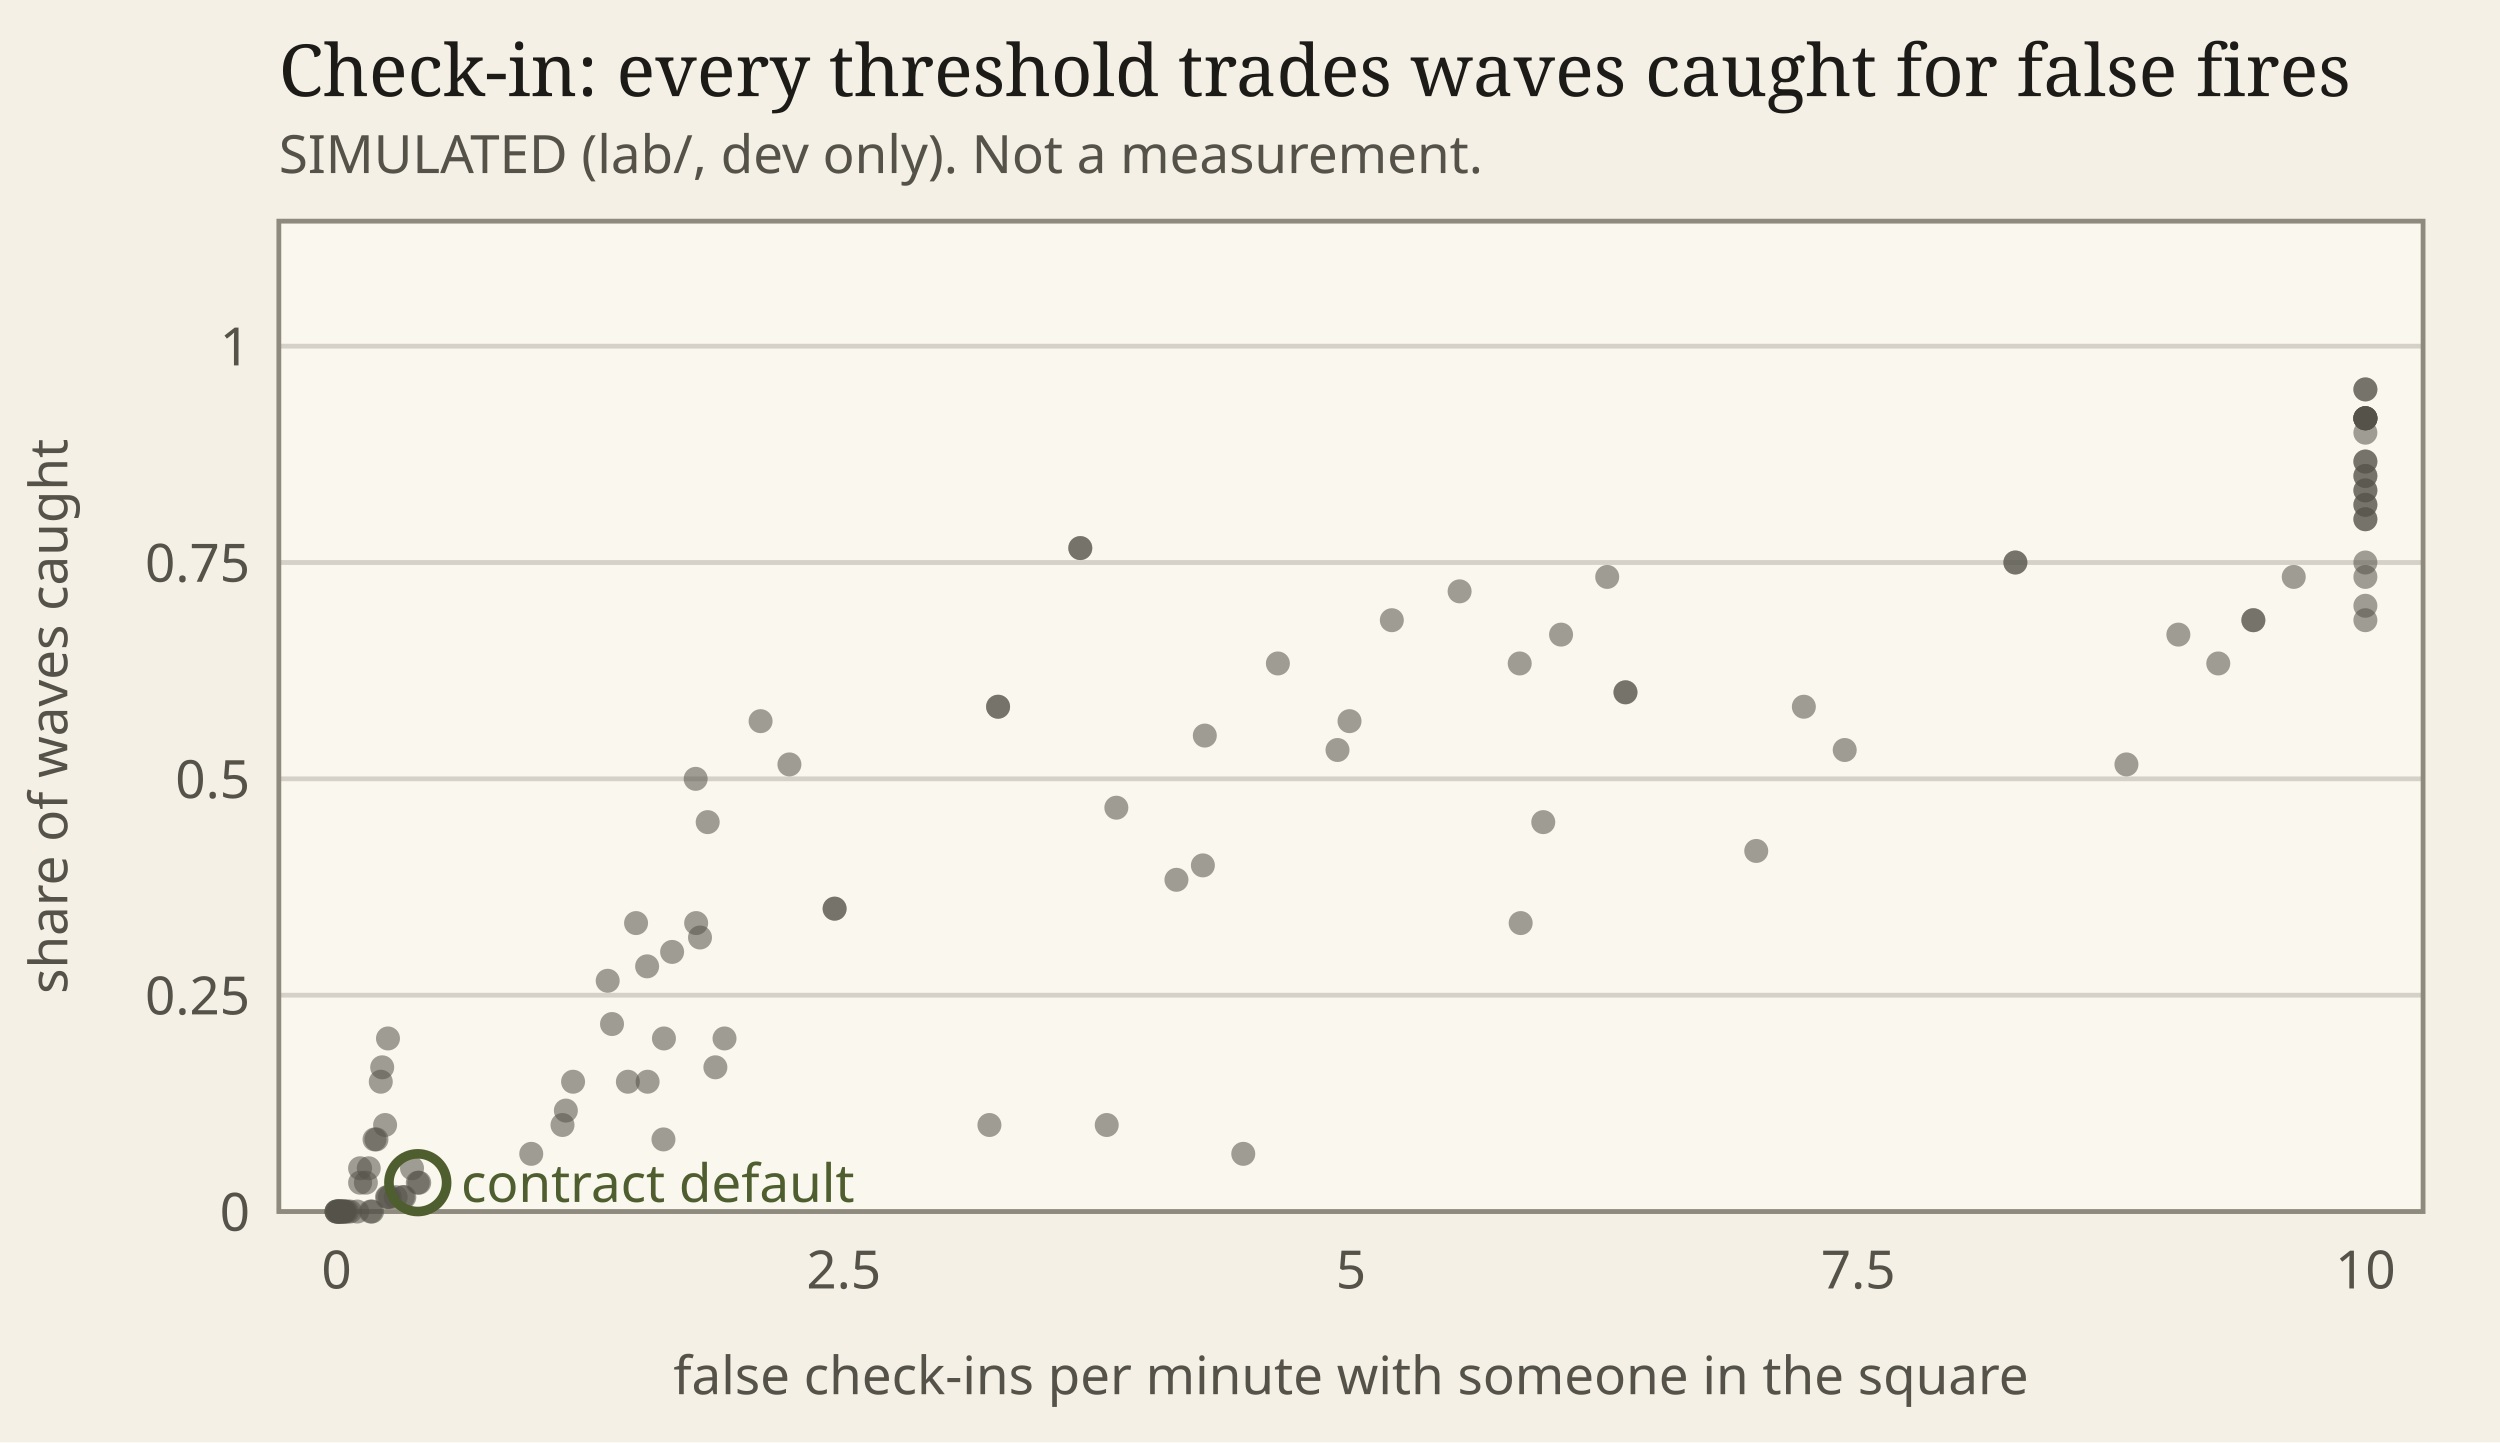
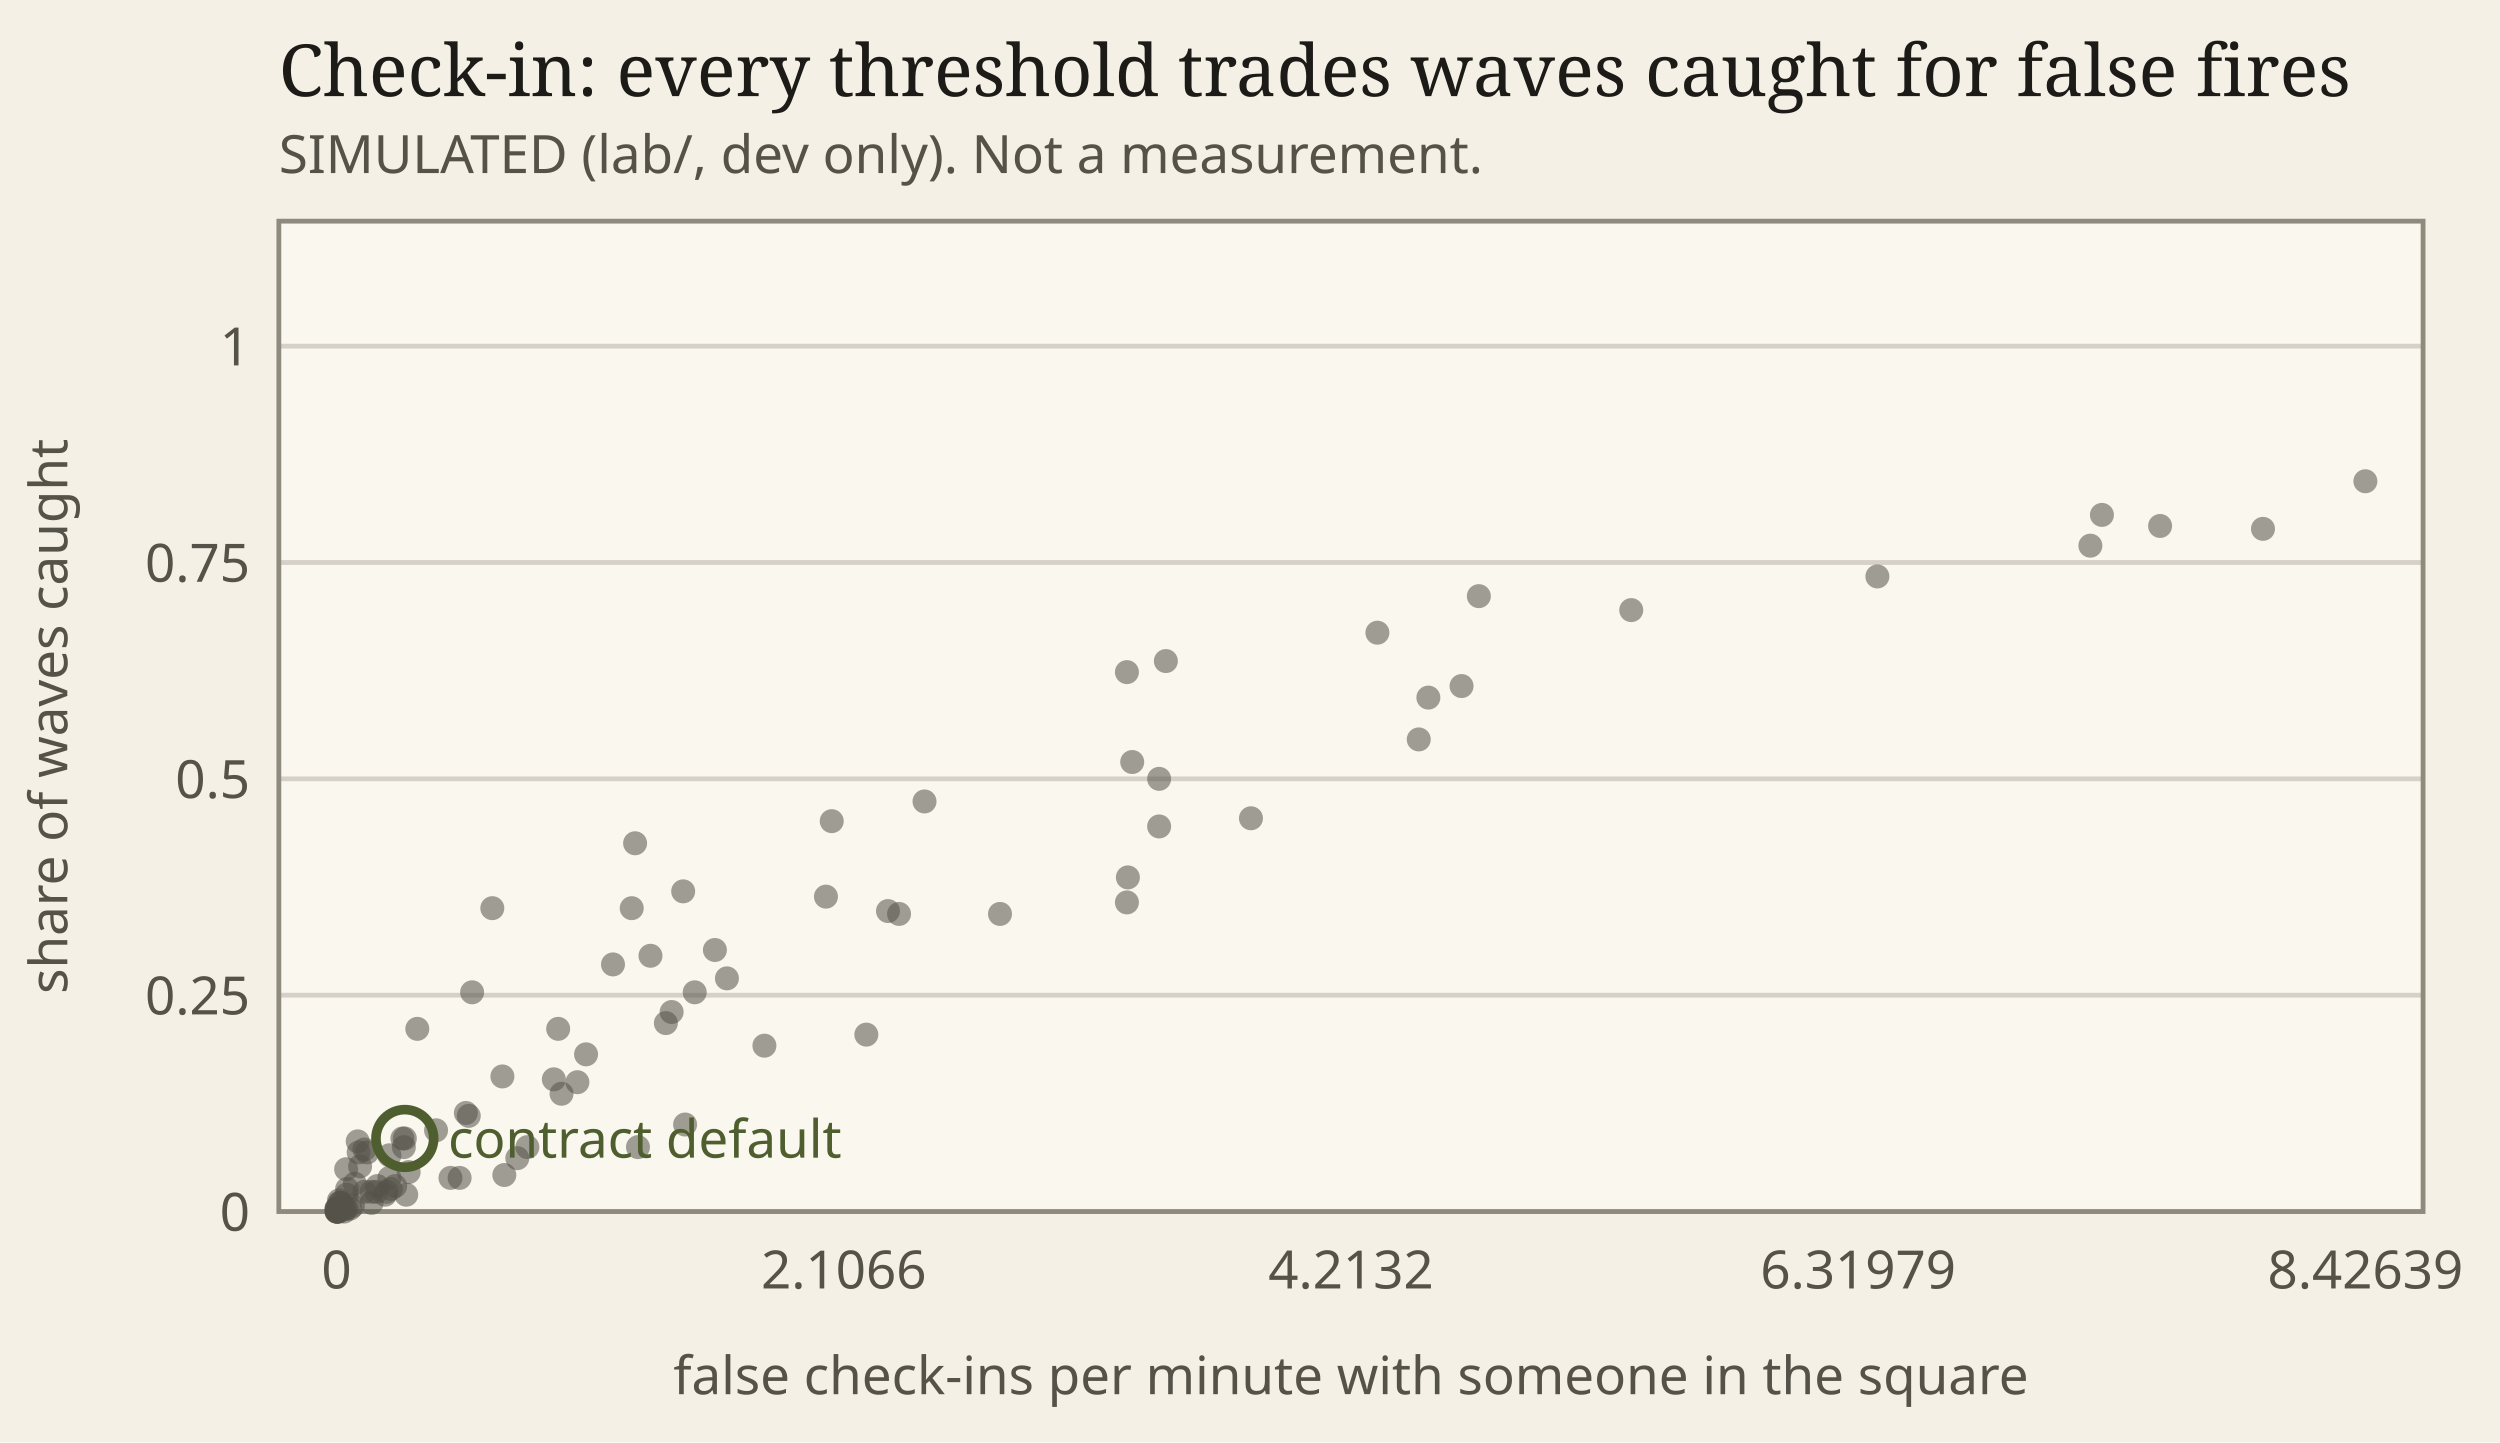
<svg xmlns="http://www.w3.org/2000/svg" width="520" height="300" viewBox="0 0 520 300" font-family="Hanken Grotesk, sans-serif" font-size="11" fill="#1C1B17">
  <rect width="520" height="300" fill="#F4F0E6" />
  <rect x="58" y="46" width="446" height="206" fill="#FAF7EF" stroke="#8F8A7E" />
  <text x="58" y="20" font-family="Newsreader, serif" font-size="15">Check-in: every threshold trades waves caught for false fires</text>
  <text x="58" y="36" fill="#55524A">SIMULATED (lab/, dev only). Not a measurement.</text>
  <text x="281" y="290" text-anchor="middle" fill="#55524A">false check-ins per minute with someone in the square</text>
  <text transform="translate(14 149) rotate(-90)" text-anchor="middle" fill="#55524A">share of waves caught</text>
  <line x1="58" x2="504" y1="252.0" y2="252.0" stroke="#8F8A7E" stroke-opacity="0.35" />
  <text x="52" y="256.0" text-anchor="end" fill="#55524A">0</text>
  <line x1="58" x2="504" y1="207.0" y2="207.0" stroke="#8F8A7E" stroke-opacity="0.35" />
  <text x="52" y="211.0" text-anchor="end" fill="#55524A">0.25</text>
  <line x1="58" x2="504" y1="162.0" y2="162.0" stroke="#8F8A7E" stroke-opacity="0.35" />
  <text x="52" y="166.0" text-anchor="end" fill="#55524A">0.5</text>
  <line x1="58" x2="504" y1="117.0" y2="117.0" stroke="#8F8A7E" stroke-opacity="0.35" />
  <text x="52" y="121.0" text-anchor="end" fill="#55524A">0.75</text>
  <line x1="58" x2="504" y1="72.0" y2="72.0" stroke="#8F8A7E" stroke-opacity="0.35" />
  <text x="52" y="76.0" text-anchor="end" fill="#55524A">1</text>
  <text x="70.0" y="268" text-anchor="middle" fill="#55524A">0</text>
-   <text x="175.5" y="268" text-anchor="middle" fill="#55524A">2.5</text>
-   <text x="281.0" y="268" text-anchor="middle" fill="#55524A">5</text>
-   <text x="386.5" y="268" text-anchor="middle" fill="#55524A">7.5</text>
-   <text x="492.0" y="268" text-anchor="middle" fill="#55524A">10</text>
-   <circle cx="492.0" cy="81.0" r="2.5" fill="#55524A" fill-opacity="0.55" />
-   <circle cx="492.0" cy="87.0" r="2.5" fill="#55524A" fill-opacity="0.55" />
-   <circle cx="492.0" cy="87.0" r="2.5" fill="#55524A" fill-opacity="0.55" />
-   <circle cx="492.0" cy="102.0" r="2.5" fill="#55524A" fill-opacity="0.55" />
-   <circle cx="492.0" cy="99.0" r="2.5" fill="#55524A" fill-opacity="0.55" />
-   <circle cx="492.0" cy="120.0" r="2.5" fill="#55524A" fill-opacity="0.55" />
-   <circle cx="492.0" cy="87.0" r="2.5" fill="#55524A" fill-opacity="0.55" />
-   <circle cx="324.7" cy="132.0" r="2.5" fill="#55524A" fill-opacity="0.55" />
-   <circle cx="492.0" cy="105.0" r="2.5" fill="#55524A" fill-opacity="0.55" />
-   <circle cx="280.7" cy="150.0" r="2.5" fill="#55524A" fill-opacity="0.55" />
-   <circle cx="468.7" cy="129.0" r="2.5" fill="#55524A" fill-opacity="0.55" />
-   <circle cx="250.2" cy="180.0" r="2.5" fill="#55524A" fill-opacity="0.55" />
-   <circle cx="492.0" cy="96.0" r="2.5" fill="#55524A" fill-opacity="0.55" />
-   <circle cx="132.3" cy="192.0" r="2.5" fill="#55524A" fill-opacity="0.55" />
-   <circle cx="419.2" cy="117.0" r="2.5" fill="#55524A" fill-opacity="0.55" />
-   <circle cx="144.8" cy="192.0" r="2.5" fill="#55524A" fill-opacity="0.55" />
-   <circle cx="338.1" cy="144.0" r="2.5" fill="#55524A" fill-opacity="0.55" />
-   <circle cx="134.7" cy="225.0" r="2.5" fill="#55524A" fill-opacity="0.55" />
-   <circle cx="224.7" cy="114.0" r="2.5" fill="#55524A" fill-opacity="0.55" />
-   <circle cx="71.8" cy="252.0" r="2.5" fill="#55524A" fill-opacity="0.55" />
-   <circle cx="207.6" cy="147.0" r="2.5" fill="#55524A" fill-opacity="0.55" />
-   <circle cx="74.9" cy="243.0" r="2.5" fill="#55524A" fill-opacity="0.55" />
-   <circle cx="173.6" cy="189.0" r="2.5" fill="#55524A" fill-opacity="0.55" />
-   <circle cx="76.7" cy="243.0" r="2.5" fill="#55524A" fill-opacity="0.55" />
-   <circle cx="492.0" cy="81.0" r="2.5" fill="#55524A" fill-opacity="0.55" />
-   <circle cx="492.0" cy="87.0" r="2.5" fill="#55524A" fill-opacity="0.55" />
-   <circle cx="492.0" cy="87.0" r="2.5" fill="#55524A" fill-opacity="0.55" />
-   <circle cx="492.0" cy="102.0" r="2.5" fill="#55524A" fill-opacity="0.55" />
-   <circle cx="492.0" cy="99.0" r="2.5" fill="#55524A" fill-opacity="0.55" />
-   <circle cx="492.0" cy="126.0" r="2.5" fill="#55524A" fill-opacity="0.55" />
-   <circle cx="492.0" cy="87.0" r="2.5" fill="#55524A" fill-opacity="0.55" />
-   <circle cx="316.1" cy="138.0" r="2.5" fill="#55524A" fill-opacity="0.55" />
-   <circle cx="492.0" cy="105.0" r="2.5" fill="#55524A" fill-opacity="0.55" />
-   <circle cx="278.2" cy="156.0" r="2.5" fill="#55524A" fill-opacity="0.55" />
-   <circle cx="468.7" cy="129.0" r="2.5" fill="#55524A" fill-opacity="0.55" />
-   <circle cx="244.7" cy="183.0" r="2.5" fill="#55524A" fill-opacity="0.55" />
-   <circle cx="492.0" cy="96.0" r="2.5" fill="#55524A" fill-opacity="0.55" />
-   <circle cx="126.4" cy="204.0" r="2.5" fill="#55524A" fill-opacity="0.55" />
-   <circle cx="419.2" cy="117.0" r="2.5" fill="#55524A" fill-opacity="0.55" />
-   <circle cx="139.8" cy="198.0" r="2.5" fill="#55524A" fill-opacity="0.55" />
-   <circle cx="338.1" cy="144.0" r="2.5" fill="#55524A" fill-opacity="0.55" />
-   <circle cx="130.6" cy="225.0" r="2.5" fill="#55524A" fill-opacity="0.55" />
-   <circle cx="224.7" cy="114.0" r="2.5" fill="#55524A" fill-opacity="0.55" />
-   <circle cx="71.5" cy="252.0" r="2.5" fill="#55524A" fill-opacity="0.55" />
-   <circle cx="207.6" cy="147.0" r="2.5" fill="#55524A" fill-opacity="0.55" />
-   <circle cx="74.9" cy="246.0" r="2.5" fill="#55524A" fill-opacity="0.55" />
-   <circle cx="173.6" cy="189.0" r="2.5" fill="#55524A" fill-opacity="0.55" />
-   <circle cx="76.1" cy="246.0" r="2.5" fill="#55524A" fill-opacity="0.55" />
-   <circle cx="492.0" cy="87.0" r="2.5" fill="#55524A" fill-opacity="0.55" />
-   <circle cx="492.0" cy="129.0" r="2.5" fill="#55524A" fill-opacity="0.55" />
-   <circle cx="492.0" cy="108.0" r="2.5" fill="#55524A" fill-opacity="0.55" />
-   <circle cx="461.4" cy="138.0" r="2.5" fill="#55524A" fill-opacity="0.55" />
-   <circle cx="492.0" cy="117.0" r="2.5" fill="#55524A" fill-opacity="0.55" />
-   <circle cx="383.7" cy="156.0" r="2.5" fill="#55524A" fill-opacity="0.55" />
-   <circle cx="334.3" cy="120.0" r="2.5" fill="#55524A" fill-opacity="0.55" />
-   <circle cx="148.8" cy="222.0" r="2.5" fill="#55524A" fill-opacity="0.55" />
-   <circle cx="289.5" cy="129.0" r="2.5" fill="#55524A" fill-opacity="0.55" />
-   <circle cx="150.7" cy="216.0" r="2.5" fill="#55524A" fill-opacity="0.55" />
-   <circle cx="250.6" cy="153.0" r="2.5" fill="#55524A" fill-opacity="0.55" />
-   <circle cx="138.0" cy="237.0" r="2.5" fill="#55524A" fill-opacity="0.55" />
-   <circle cx="164.2" cy="159.0" r="2.5" fill="#55524A" fill-opacity="0.55" />
-   <circle cx="81.1" cy="249.0" r="2.5" fill="#55524A" fill-opacity="0.55" />
-   <circle cx="158.2" cy="150.0" r="2.5" fill="#55524A" fill-opacity="0.55" />
-   <circle cx="86.9" cy="246.0" r="2.5" fill="#55524A" fill-opacity="0.55" />
-   <circle cx="145.6" cy="195.0" r="2.5" fill="#55524A" fill-opacity="0.55" />
-   <circle cx="84.1" cy="249.0" r="2.5" fill="#55524A" fill-opacity="0.55" />
-   <circle cx="79.5" cy="222.0" r="2.5" fill="#55524A" fill-opacity="0.55" />
-   <circle cx="70.6" cy="252.0" r="2.5" fill="#55524A" fill-opacity="0.55" />
-   <circle cx="80.7" cy="216.0" r="2.5" fill="#55524A" fill-opacity="0.55" />
-   <circle cx="70.6" cy="252.0" r="2.5" fill="#55524A" fill-opacity="0.55" />
-   <circle cx="80.1" cy="234.0" r="2.5" fill="#55524A" fill-opacity="0.55" />
-   <circle cx="70.9" cy="252.0" r="2.5" fill="#55524A" fill-opacity="0.55" />
-   <circle cx="492.0" cy="90.0" r="2.5" fill="#55524A" fill-opacity="0.55" />
-   <circle cx="453.1" cy="132.0" r="2.5" fill="#55524A" fill-opacity="0.55" />
-   <circle cx="492.0" cy="108.0" r="2.5" fill="#55524A" fill-opacity="0.55" />
-   <circle cx="375.2" cy="147.0" r="2.5" fill="#55524A" fill-opacity="0.55" />
-   <circle cx="477.1" cy="120.0" r="2.5" fill="#55524A" fill-opacity="0.55" />
-   <circle cx="321.0" cy="171.0" r="2.5" fill="#55524A" fill-opacity="0.55" />
-   <circle cx="303.6" cy="123.0" r="2.5" fill="#55524A" fill-opacity="0.55" />
-   <circle cx="117.7" cy="231.0" r="2.5" fill="#55524A" fill-opacity="0.55" />
-   <circle cx="265.8" cy="138.0" r="2.5" fill="#55524A" fill-opacity="0.55" />
-   <circle cx="117.0" cy="234.0" r="2.5" fill="#55524A" fill-opacity="0.55" />
-   <circle cx="232.2" cy="168.0" r="2.5" fill="#55524A" fill-opacity="0.55" />
-   <circle cx="110.5" cy="240.0" r="2.5" fill="#55524A" fill-opacity="0.55" />
-   <circle cx="147.2" cy="171.0" r="2.5" fill="#55524A" fill-opacity="0.55" />
-   <circle cx="74.3" cy="252.0" r="2.5" fill="#55524A" fill-opacity="0.55" />
-   <circle cx="144.7" cy="162.0" r="2.5" fill="#55524A" fill-opacity="0.55" />
-   <circle cx="77.4" cy="252.0" r="2.5" fill="#55524A" fill-opacity="0.55" />
-   <circle cx="134.6" cy="201.0" r="2.5" fill="#55524A" fill-opacity="0.55" />
-   <circle cx="77.1" cy="252.0" r="2.5" fill="#55524A" fill-opacity="0.55" />
-   <circle cx="77.9" cy="237.0" r="2.5" fill="#55524A" fill-opacity="0.55" />
-   <circle cx="70.6" cy="252.0" r="2.5" fill="#55524A" fill-opacity="0.55" />
-   <circle cx="79.2" cy="225.0" r="2.5" fill="#55524A" fill-opacity="0.55" />
+   <text x="175.5" y="268" text-anchor="middle" fill="#55524A">2.1066</text>
+   <text x="281.0" y="268" text-anchor="middle" fill="#55524A">4.2132</text>
+   <text x="386.5" y="268" text-anchor="middle" fill="#55524A">6.31979</text>
+   <text x="492.0" y="268" text-anchor="middle" fill="#55524A">8.42639</text>
+   <circle cx="339.3" cy="126.9" r="2.5" fill="#55524A" fill-opacity="0.55" />
+   <circle cx="434.8" cy="113.5" r="2.5" fill="#55524A" fill-opacity="0.55" />
+   <circle cx="470.7" cy="110.0" r="2.5" fill="#55524A" fill-opacity="0.55" />
+   <circle cx="304.0" cy="142.7" r="2.5" fill="#55524A" fill-opacity="0.55" />
+   <circle cx="437.2" cy="107.1" r="2.5" fill="#55524A" fill-opacity="0.55" />
+   <circle cx="492.0" cy="100.1" r="2.5" fill="#55524A" fill-opacity="0.55" />
+   <circle cx="260.2" cy="170.2" r="2.5" fill="#55524A" fill-opacity="0.55" />
+   <circle cx="390.5" cy="119.9" r="2.5" fill="#55524A" fill-opacity="0.55" />
+   <circle cx="449.3" cy="109.4" r="2.5" fill="#55524A" fill-opacity="0.55" />
+   <circle cx="131.4" cy="188.9" r="2.5" fill="#55524A" fill-opacity="0.55" />
+   <circle cx="173.0" cy="170.8" r="2.5" fill="#55524A" fill-opacity="0.55" />
+   <circle cx="192.3" cy="166.7" r="2.5" fill="#55524A" fill-opacity="0.55" />
+   <circle cx="142.1" cy="185.4" r="2.5" fill="#55524A" fill-opacity="0.55" />
+   <circle cx="234.4" cy="139.8" r="2.5" fill="#55524A" fill-opacity="0.55" />
+   <circle cx="286.5" cy="131.6" r="2.5" fill="#55524A" fill-opacity="0.55" />
+   <circle cx="135.3" cy="198.8" r="2.5" fill="#55524A" fill-opacity="0.55" />
+   <circle cx="242.5" cy="137.5" r="2.5" fill="#55524A" fill-opacity="0.55" />
+   <circle cx="307.6" cy="124.0" r="2.5" fill="#55524A" fill-opacity="0.55" />
+   <circle cx="72.0" cy="243.2" r="2.5" fill="#55524A" fill-opacity="0.55" />
+   <circle cx="74.6" cy="239.7" r="2.5" fill="#55524A" fill-opacity="0.55" />
+   <circle cx="76.4" cy="239.7" r="2.5" fill="#55524A" fill-opacity="0.55" />
+   <circle cx="74.4" cy="237.4" r="2.5" fill="#55524A" fill-opacity="0.55" />
+   <circle cx="86.8" cy="214.0" r="2.5" fill="#55524A" fill-opacity="0.55" />
+   <circle cx="98.2" cy="206.4" r="2.5" fill="#55524A" fill-opacity="0.55" />
+   <circle cx="75.8" cy="239.1" r="2.5" fill="#55524A" fill-opacity="0.55" />
+   <circle cx="102.4" cy="188.9" r="2.5" fill="#55524A" fill-opacity="0.55" />
+   <circle cx="132.1" cy="175.4" r="2.5" fill="#55524A" fill-opacity="0.55" />
+   <circle cx="151.2" cy="203.5" r="2.5" fill="#55524A" fill-opacity="0.55" />
+   <circle cx="208.0" cy="190.1" r="2.5" fill="#55524A" fill-opacity="0.55" />
+   <circle cx="234.4" cy="187.7" r="2.5" fill="#55524A" fill-opacity="0.55" />
+   <circle cx="148.7" cy="197.6" r="2.5" fill="#55524A" fill-opacity="0.55" />
+   <circle cx="241.1" cy="162.0" r="2.5" fill="#55524A" fill-opacity="0.55" />
+   <circle cx="295.1" cy="153.8" r="2.5" fill="#55524A" fill-opacity="0.55" />
+   <circle cx="139.7" cy="210.5" r="2.5" fill="#55524A" fill-opacity="0.55" />
+   <circle cx="235.5" cy="158.5" r="2.5" fill="#55524A" fill-opacity="0.55" />
+   <circle cx="297.1" cy="145.1" r="2.5" fill="#55524A" fill-opacity="0.55" />
+   <circle cx="81.0" cy="240.3" r="2.5" fill="#55524A" fill-opacity="0.55" />
+   <circle cx="90.7" cy="235.1" r="2.5" fill="#55524A" fill-opacity="0.55" />
+   <circle cx="97.5" cy="232.1" r="2.5" fill="#55524A" fill-opacity="0.55" />
+   <circle cx="84.2" cy="236.8" r="2.5" fill="#55524A" fill-opacity="0.55" />
+   <circle cx="116.1" cy="214.0" r="2.5" fill="#55524A" fill-opacity="0.55" />
+   <circle cx="144.5" cy="206.4" r="2.5" fill="#55524A" fill-opacity="0.55" />
+   <circle cx="83.7" cy="236.8" r="2.5" fill="#55524A" fill-opacity="0.55" />
+   <circle cx="127.5" cy="200.6" r="2.5" fill="#55524A" fill-opacity="0.55" />
+   <circle cx="171.8" cy="186.5" r="2.5" fill="#55524A" fill-opacity="0.55" />
+   <circle cx="70.4" cy="251.4" r="2.5" fill="#55524A" fill-opacity="0.55" />
+   <circle cx="70.8" cy="250.2" r="2.5" fill="#55524A" fill-opacity="0.55" />
+   <circle cx="71.0" cy="250.2" r="2.5" fill="#55524A" fill-opacity="0.55" />
+   <circle cx="70.6" cy="250.2" r="2.5" fill="#55524A" fill-opacity="0.55" />
+   <circle cx="72.2" cy="247.3" r="2.5" fill="#55524A" fill-opacity="0.55" />
+   <circle cx="73.8" cy="246.2" r="2.5" fill="#55524A" fill-opacity="0.55" />
+   <circle cx="70.5" cy="249.7" r="2.5" fill="#55524A" fill-opacity="0.55" />
+   <circle cx="74.9" cy="242.6" r="2.5" fill="#55524A" fill-opacity="0.55" />
+   <circle cx="84.0" cy="238.6" r="2.5" fill="#55524A" fill-opacity="0.55" />
+   <circle cx="120.1" cy="225.1" r="2.5" fill="#55524A" fill-opacity="0.55" />
+   <circle cx="159.0" cy="217.5" r="2.5" fill="#55524A" fill-opacity="0.55" />
+   <circle cx="180.2" cy="215.2" r="2.5" fill="#55524A" fill-opacity="0.55" />
+   <circle cx="121.9" cy="219.3" r="2.5" fill="#55524A" fill-opacity="0.55" />
+   <circle cx="187.0" cy="190.1" r="2.5" fill="#55524A" fill-opacity="0.55" />
+   <circle cx="234.6" cy="182.5" r="2.5" fill="#55524A" fill-opacity="0.55" />
+   <circle cx="115.2" cy="224.5" r="2.5" fill="#55524A" fill-opacity="0.55" />
+   <circle cx="184.7" cy="189.5" r="2.5" fill="#55524A" fill-opacity="0.55" />
+   <circle cx="241.1" cy="171.9" r="2.5" fill="#55524A" fill-opacity="0.55" />
+   <circle cx="75.8" cy="247.9" r="2.5" fill="#55524A" fill-opacity="0.55" />
+   <circle cx="81.0" cy="245.0" r="2.5" fill="#55524A" fill-opacity="0.55" />
+   <circle cx="85.0" cy="243.8" r="2.5" fill="#55524A" fill-opacity="0.55" />
+   <circle cx="78.5" cy="246.7" r="2.5" fill="#55524A" fill-opacity="0.55" />
+   <circle cx="96.9" cy="231.5" r="2.5" fill="#55524A" fill-opacity="0.55" />
+   <circle cx="116.8" cy="227.5" r="2.5" fill="#55524A" fill-opacity="0.55" />
+   <circle cx="78.3" cy="247.9" r="2.5" fill="#55524A" fill-opacity="0.55" />
+   <circle cx="104.5" cy="223.9" r="2.5" fill="#55524A" fill-opacity="0.55" />
+   <circle cx="138.5" cy="212.8" r="2.5" fill="#55524A" fill-opacity="0.55" />
+   <circle cx="70.0" cy="251.4" r="2.5" fill="#55524A" fill-opacity="0.55" />
+   <circle cx="70.2" cy="251.4" r="2.5" fill="#55524A" fill-opacity="0.55" />
+   <circle cx="70.3" cy="251.4" r="2.5" fill="#55524A" fill-opacity="0.55" />
+   <circle cx="70.1" cy="251.4" r="2.5" fill="#55524A" fill-opacity="0.55" />
+   <circle cx="71.0" cy="251.4" r="2.5" fill="#55524A" fill-opacity="0.55" />
+   <circle cx="72.1" cy="251.4" r="2.5" fill="#55524A" fill-opacity="0.55" />
+   <circle cx="70.0" cy="251.4" r="2.5" fill="#55524A" fill-opacity="0.55" />
+   <circle cx="72.1" cy="248.5" r="2.5" fill="#55524A" fill-opacity="0.55" />
+   <circle cx="77.3" cy="247.9" r="2.5" fill="#55524A" fill-opacity="0.55" />
+   <circle cx="81.3" cy="247.3" r="2.5" fill="#55524A" fill-opacity="0.55" />
+   <circle cx="95.6" cy="245.0" r="2.5" fill="#55524A" fill-opacity="0.55" />
+   <circle cx="104.9" cy="244.4" r="2.5" fill="#55524A" fill-opacity="0.55" />
+   <circle cx="82.2" cy="246.7" r="2.5" fill="#55524A" fill-opacity="0.55" />
+   <circle cx="107.6" cy="240.9" r="2.5" fill="#55524A" fill-opacity="0.55" />
+   <circle cx="132.7" cy="238.6" r="2.5" fill="#55524A" fill-opacity="0.55" />
+   <circle cx="80.4" cy="247.9" r="2.5" fill="#55524A" fill-opacity="0.55" />
+   <circle cx="109.7" cy="238.6" r="2.5" fill="#55524A" fill-opacity="0.55" />
+   <circle cx="142.5" cy="233.9" r="2.5" fill="#55524A" fill-opacity="0.55" />
+   <circle cx="71.3" cy="251.4" r="2.5" fill="#55524A" fill-opacity="0.55" />
+   <circle cx="72.8" cy="251.4" r="2.5" fill="#55524A" fill-opacity="0.55" />
+   <circle cx="73.4" cy="250.8" r="2.5" fill="#55524A" fill-opacity="0.55" />
+   <circle cx="71.8" cy="251.4" r="2.5" fill="#55524A" fill-opacity="0.55" />
+   <circle cx="77.3" cy="250.2" r="2.5" fill="#55524A" fill-opacity="0.55" />
+   <circle cx="84.5" cy="248.5" r="2.5" fill="#55524A" fill-opacity="0.55" />
+   <circle cx="71.6" cy="252.0" r="2.5" fill="#55524A" fill-opacity="0.55" />
+   <circle cx="80.1" cy="248.5" r="2.5" fill="#55524A" fill-opacity="0.55" />
+   <circle cx="93.7" cy="245.0" r="2.5" fill="#55524A" fill-opacity="0.55" />
+   <circle cx="70.0" cy="252.0" r="2.5" fill="#55524A" fill-opacity="0.55" />
+   <circle cx="70.1" cy="252.0" r="2.5" fill="#55524A" fill-opacity="0.55" />
+   <circle cx="70.1" cy="252.0" r="2.5" fill="#55524A" fill-opacity="0.55" />
+   <circle cx="70.0" cy="252.0" r="2.5" fill="#55524A" fill-opacity="0.55" />
+   <circle cx="70.2" cy="252.0" r="2.5" fill="#55524A" fill-opacity="0.55" />
  <circle cx="70.3" cy="252.0" r="2.5" fill="#55524A" fill-opacity="0.55" />
-   <circle cx="78.3" cy="237.0" r="2.5" fill="#55524A" fill-opacity="0.55" />
-   <circle cx="70.0" cy="252.0" r="2.5" fill="#55524A" fill-opacity="0.55" />
-   <circle cx="442.3" cy="159.0" r="2.5" fill="#55524A" fill-opacity="0.55" />
-   <circle cx="258.6" cy="240.0" r="2.5" fill="#55524A" fill-opacity="0.55" />
-   <circle cx="365.3" cy="177.0" r="2.5" fill="#55524A" fill-opacity="0.55" />
-   <circle cx="230.2" cy="234.0" r="2.5" fill="#55524A" fill-opacity="0.55" />
-   <circle cx="316.3" cy="192.0" r="2.5" fill="#55524A" fill-opacity="0.55" />
-   <circle cx="205.8" cy="234.0" r="2.5" fill="#55524A" fill-opacity="0.55" />
-   <circle cx="138.1" cy="216.0" r="2.5" fill="#55524A" fill-opacity="0.55" />
-   <circle cx="80.5" cy="249.0" r="2.5" fill="#55524A" fill-opacity="0.55" />
-   <circle cx="127.3" cy="213.0" r="2.5" fill="#55524A" fill-opacity="0.55" />
-   <circle cx="82.3" cy="249.0" r="2.5" fill="#55524A" fill-opacity="0.55" />
-   <circle cx="119.2" cy="225.0" r="2.5" fill="#55524A" fill-opacity="0.55" />
-   <circle cx="80.7" cy="249.0" r="2.5" fill="#55524A" fill-opacity="0.55" />
-   <circle cx="85.7" cy="243.0" r="2.5" fill="#55524A" fill-opacity="0.55" />
-   <circle cx="71.5" cy="252.0" r="2.5" fill="#55524A" fill-opacity="0.55" />
-   <circle cx="87.2" cy="246.0" r="2.5" fill="#55524A" fill-opacity="0.55" />
-   <circle cx="72.8" cy="252.0" r="2.5" fill="#55524A" fill-opacity="0.55" />
-   <circle cx="83.8" cy="249.0" r="2.5" fill="#55524A" fill-opacity="0.55" />
-   <circle cx="72.2" cy="252.0" r="2.5" fill="#55524A" fill-opacity="0.55" />
-   <circle cx="70.9" cy="252.0" r="2.5" fill="#55524A" fill-opacity="0.55" />
-   <circle cx="70.0" cy="252.0" r="2.5" fill="#55524A" fill-opacity="0.55" />
-   <circle cx="71.5" cy="252.0" r="2.5" fill="#55524A" fill-opacity="0.55" />
-   <circle cx="70.0" cy="252.0" r="2.5" fill="#55524A" fill-opacity="0.55" />
-   <circle cx="70.9" cy="252.0" r="2.5" fill="#55524A" fill-opacity="0.55" />
-   <circle cx="70.3" cy="252.0" r="2.5" fill="#55524A" fill-opacity="0.55" />
-   <circle cx="86.9" cy="246.0" r="6" fill="none" stroke="#4F5E2E" stroke-width="2" />
-   <text x="95.9" y="250.0" fill="#4F5E2E">contract default</text>
+   <circle cx="70.1" cy="252.0" r="2.5" fill="#55524A" fill-opacity="0.55" />
+   <circle cx="70.5" cy="252.0" r="2.5" fill="#55524A" fill-opacity="0.55" />
+   <circle cx="71.3" cy="251.4" r="2.5" fill="#55524A" fill-opacity="0.55" />
+   <circle cx="84.2" cy="236.8" r="6" fill="none" stroke="#4F5E2E" stroke-width="2" />
+   <text x="93.2" y="240.8" fill="#4F5E2E">contract default</text>
</svg>
